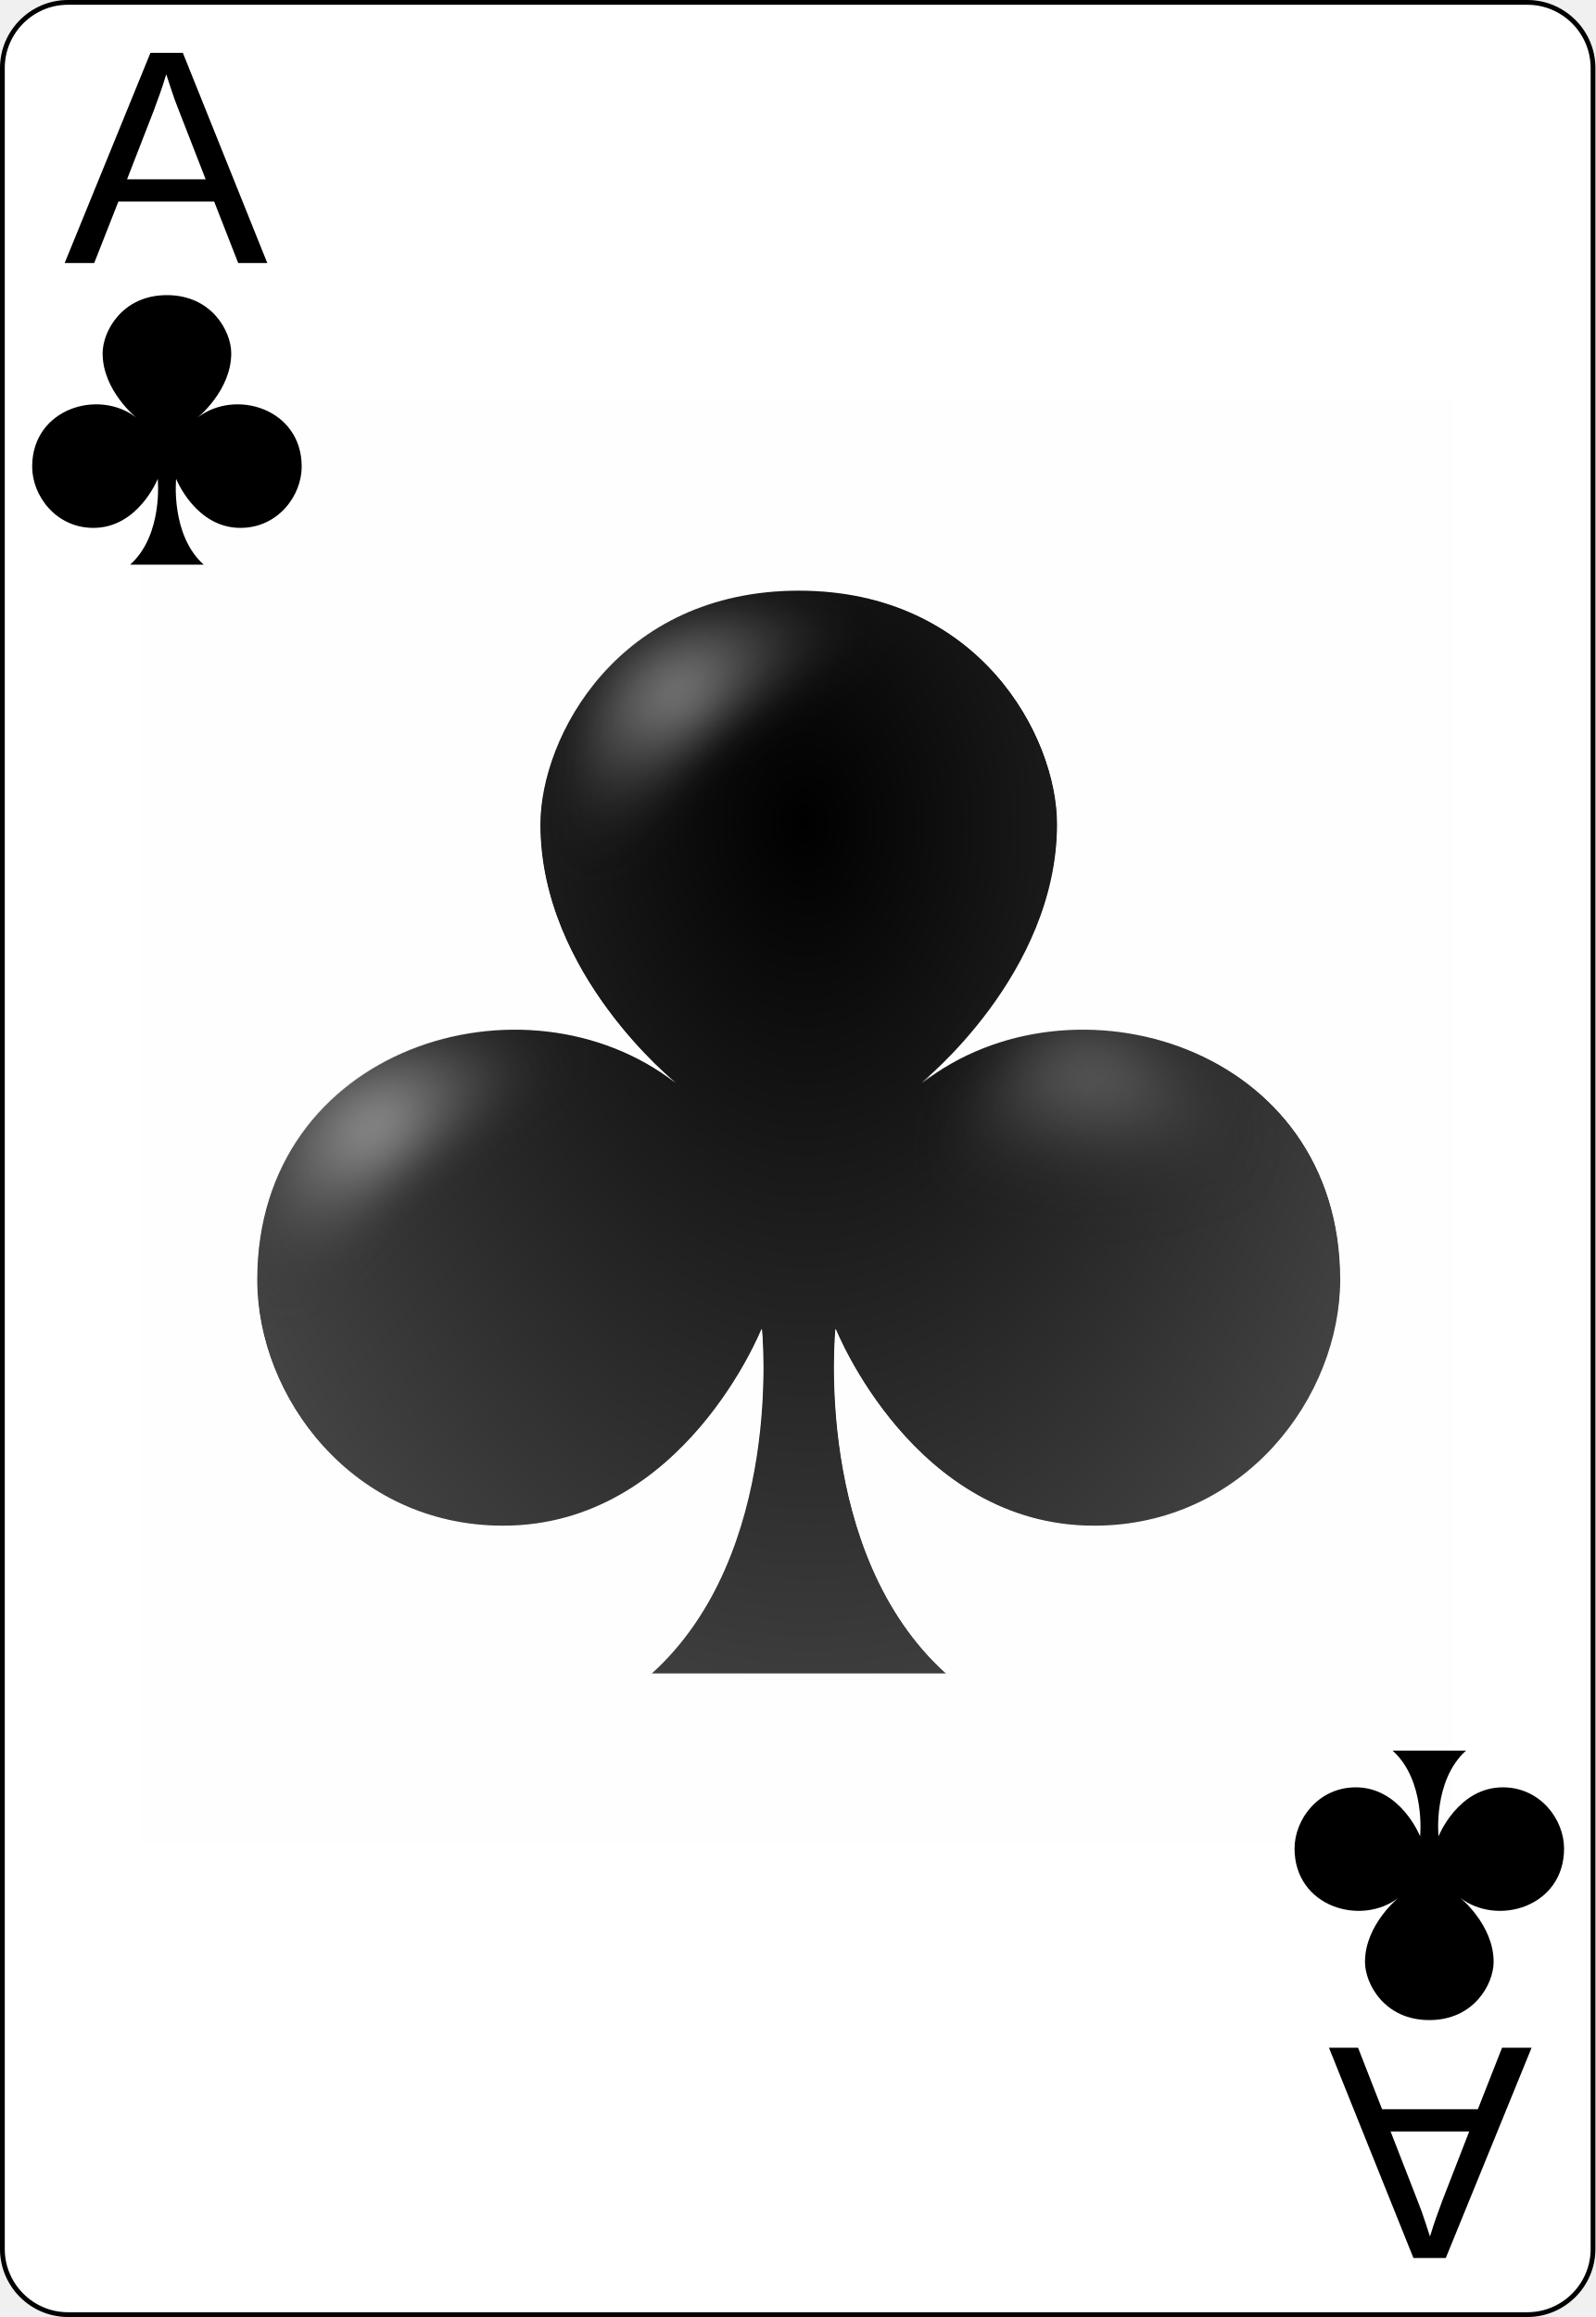
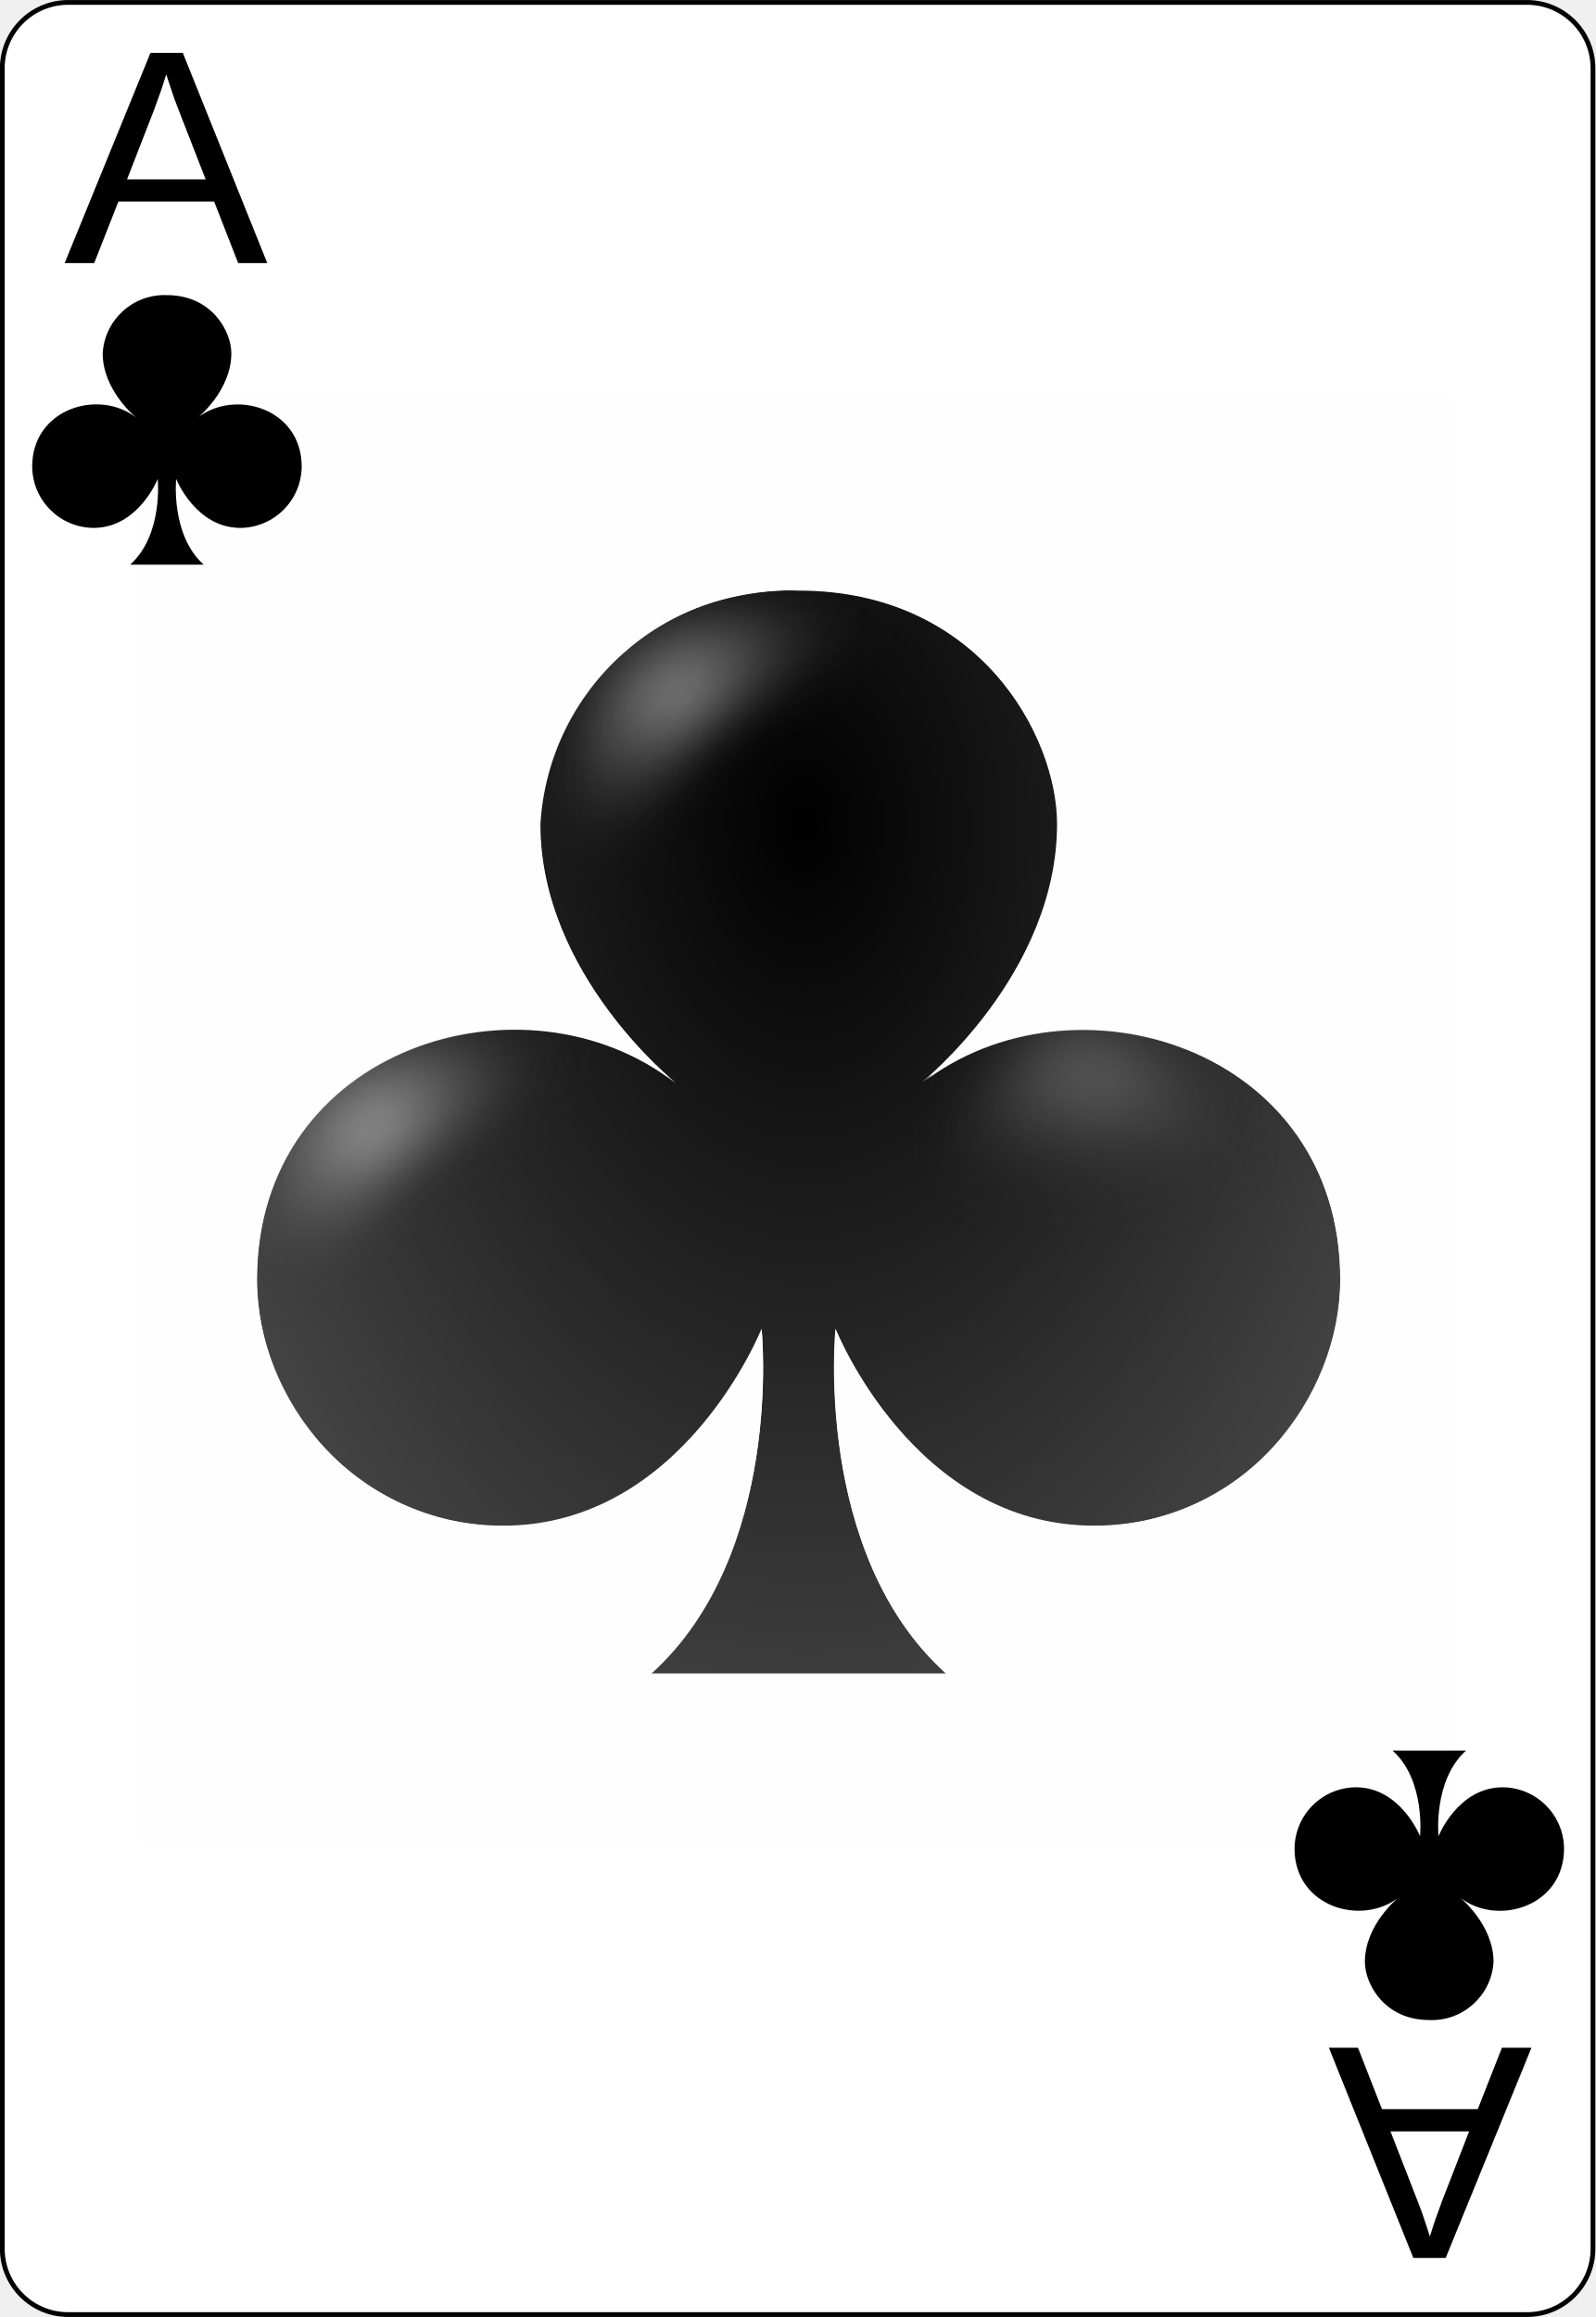
- <svg xmlns="http://www.w3.org/2000/svg" xmlns:xlink="http://www.w3.org/1999/xlink" width="167.087pt" height="242.667pt" viewBox="0 0 167.087 242.667" xml:space="preserve" id="svg2" version="1.1">
-   <defs id="defs41">
-     <radialGradient xlink:href="#linearGradient2984" id="radialGradient3760" cx="48.231" cy="18.138" fx="48.231" fy="18.138" r="9.5" gradientUnits="userSpaceOnUse" gradientTransform="matrix(-1.560526,0.01828294,-0.02684055,-2.290953,123.9838,58.80911)" />
-     <linearGradient id="linearGradient2984">
-       <stop style="stop-color:#000000;stop-opacity:1;" offset="0" id="stop2986" />
-       <stop style="stop-color:#000000;stop-opacity:0.656;" offset="1" id="stop2988" />
+ <svg xmlns="http://www.w3.org/2000/svg" xmlns:xlink="http://www.w3.org/1999/xlink" xml:space="preserve" width="222.78" height="323.56" viewBox="0 0 167.09 242.67">
+   <defs>
+     <radialGradient xlink:href="#a" id="e" cx="48.23" cy="18.14" r="9.5" fx="48.23" fy="18.14" gradientTransform="rotate(179.33 61.82 29.77)scale(1.56063 2.29111)" gradientUnits="userSpaceOnUse" />
+     <radialGradient xlink:href="#b" id="f" cx="171.49" cy="511.22" r="81.9" fx="171.49" fy="511.22" gradientTransform="rotate(-30.3 382.42 566.55)scale(1.3355 .78241)" gradientUnits="userSpaceOnUse" />
+     <radialGradient xlink:href="#c" id="h" cx="171.49" cy="511.22" r="81.9" fx="171.49" fy="511.22" gradientTransform="rotate(-30.3 382.42 566.55)scale(1.3355 .78241)" gradientUnits="userSpaceOnUse" />
+     <radialGradient xlink:href="#d" id="j" cx="181.69" cy="461.84" r="81.9" fx="181.69" fy="461.84" gradientTransform="rotate(-30.3 382.42 566.55)scale(1.3355 .78241)" gradientUnits="userSpaceOnUse" />
+     <linearGradient id="a">
+       <stop offset="0" style="stop-color:#000;stop-opacity:1" />
+       <stop offset="1" style="stop-color:#000;stop-opacity:.656" />
    </linearGradient>
-     <radialGradient xlink:href="#linearGradient3784" id="radialGradient3792" cx="171.487" cy="511.223" fx="171.487" fy="511.223" r="81.903" gradientTransform="matrix(1.152989,-0.6739155,0.3948202,0.6754904,-233.6326,270.4008)" gradientUnits="userSpaceOnUse" />
-     <linearGradient id="linearGradient3784">
-       <stop style="stop-color:#ffffff;stop-opacity:0.534;" offset="0" id="stop3786" />
-       <stop style="stop-color:#000000;stop-opacity:0;" offset="1" id="stop3788" />
+     <linearGradient id="b">
+       <stop offset="0" style="stop-color:#fff;stop-opacity:.534" />
+       <stop offset="1" style="stop-color:#000;stop-opacity:0" />
    </linearGradient>
-     <filter color-interpolation-filters="sRGB" id="filter3834" x="-0.139" width="1.279" y="-0.162" height="1.325">
-       <feGaussianBlur stdDeviation="9.511" id="feGaussianBlur3836" />
+     <linearGradient id="c">
+       <stop offset="0" style="stop-color:#fff;stop-opacity:.519" />
+       <stop offset="1" style="stop-color:#000;stop-opacity:0" />
+     </linearGradient>
+     <linearGradient id="d">
+       <stop offset="0" style="stop-color:#fff;stop-opacity:.702" />
+       <stop offset="1" style="stop-color:#000;stop-opacity:0" />
+     </linearGradient>
+     <filter id="g" width="1.28" height="1.32" x="-.14" y="-.16" color-interpolation-filters="sRGB">
+       <feGaussianBlur stdDeviation="9.51" />
    </filter>
-     <radialGradient r="81.903" fy="511.223" fx="171.487" cy="511.223" cx="171.487" gradientTransform="matrix(1.152989,-0.6739155,0.3948202,0.6754904,-233.6326,270.4008)" gradientUnits="userSpaceOnUse" id="radialGradient3855" xlink:href="#linearGradient3784-4" />
-     <linearGradient id="linearGradient3784-4">
-       <stop style="stop-color:#ffffff;stop-opacity:0.519;" offset="0" id="stop3786-8" />
-       <stop style="stop-color:#000000;stop-opacity:0;" offset="1" id="stop3788-6" />
-     </linearGradient>
-     <filter color-interpolation-filters="sRGB" id="filter3834-6" x="-0.139" width="1.279" y="-0.162" height="1.325">
-       <feGaussianBlur stdDeviation="9.511" id="feGaussianBlur3836-6" />
+     <filter id="i" width="1.28" height="1.32" x="-.14" y="-.16" color-interpolation-filters="sRGB">
+       <feGaussianBlur stdDeviation="9.51" />
    </filter>
-     <radialGradient r="81.903" fy="461.841" fx="181.694" cy="461.841" cx="181.694" gradientTransform="matrix(1.152989,-0.6739155,0.3948202,0.6754904,-233.6326,270.4008)" gradientUnits="userSpaceOnUse" id="radialGradient3916" xlink:href="#linearGradient3784-3" />
-     <linearGradient id="linearGradient3784-3">
-       <stop style="stop-color:#ffffff;stop-opacity:0.702;" offset="0" id="stop3786-86" />
-       <stop style="stop-color:#000000;stop-opacity:0;" offset="1" id="stop3788-2" />
-     </linearGradient>
-     <filter color-interpolation-filters="sRGB" id="filter3834-7" x="-0.139" width="1.279" y="-0.162" height="1.325">
-       <feGaussianBlur stdDeviation="9.511" id="feGaussianBlur3836-0" />
+     <filter id="k" width="1.28" height="1.32" x="-.14" y="-.16" color-interpolation-filters="sRGB">
+       <feGaussianBlur stdDeviation="9.51" />
    </filter>
  </defs>
-   <g id="Layer_x0020_1" style="fill-rule:nonzero;clip-rule:nonzero;stroke:#000000;stroke-miterlimit:4;">
-     <path style="fill:#FFFFFF;stroke-width:0.5;" d="M166.837,235.548c0,3.777-3.087,6.869-6.871,6.869H7.111c-3.775,0-6.861-3.092-6.861-6.869V7.12C0.25,3.343,3.336,0.25,7.111,0.25h152.855    c3.784,0,6.871,3.093,6.871,6.87v228.428z" id="path5" />
-     <g style="stroke:none;" id="g7">
-       <g id="g9">
- 				
- 			</g>
-     </g>
-     <g id="g15">
- 			
- 		</g>
-     <g id="g19">
- 			
- 		</g>
-     <g style="stroke:none;" id="g23">
-       <g id="g25">
- 				
- 			</g>
-     </g>
-     <g style="stroke:none;" id="g31">
-       <g id="g33">
- 				
- 			</g>
-     </g>
+   <g style="fill-rule:nonzero;clip-rule:nonzero;stroke:#000;stroke-miterlimit:4">
+     <path d="M166.84 235.55a6.9 6.9 0 0 1-6.87 6.87H7.1a6.9 6.9 0 0 1-6.86-6.87V7.12A6.9 6.9 0 0 1 7.11.25h152.86a6.9 6.9 0 0 1 6.87 6.87z" style="fill:#fff;stroke-width:.5" />
  </g>
-   <text xml:space="preserve" style="font-size:32px;font-style:normal;font-weight:normal;line-height:125%;letter-spacing:0px;word-spacing:0px;fill:#000000;fill-opacity:1;stroke:none;font-family:Bitstream Vera Sans" x="6.711" y="27.548" id="text3788">
-     <tspan id="tspan3790" x="6.711" y="27.548" style="font-style:normal;font-variant:normal;font-weight:normal;font-stretch:normal;font-family:Arial;-inkscape-font-specification:Arial">A</tspan>
+   <text xml:space="preserve" x="6.71" y="27.55" style="font-size:32px;font-style:normal;font-weight:400;line-height:125%;letter-spacing:0;word-spacing:0;fill:#000;fill-opacity:1;stroke:none;font-family:Bitstream Vera Sans">
+     <tspan x="6.71" y="27.55" style="font-style:normal;font-variant:normal;font-weight:400;font-stretch:normal;font-family:Arial;-inkscape-font-specification:Arial">A</tspan>
  </text>
-   <g transform="matrix(0.206146,0,0,0.206146,8.870546,16.51276)" id="g3804">
-     <g id="layer1-1" transform="matrix(28.96992,0,0,28.96992,-1031.537,-187.3767)">
-       <path style="fill:url(#radialGradient3760);fill-opacity:1" d="m 50.291,22.698 c 0,0 2.375,-1.9 2.375,-4.534 0,-1.542 -1.369,-4.102 -4.534,-4.102 -3.165,0 -4.534,2.561 -4.534,4.102 0,2.634 2.375,4.534 2.375,4.534 -2.638,-2.055 -7.341,-0.652 -7.341,3.455 0,2.056 1.68,4.318 4.318,4.318 3.165,0 4.534,-3.455 4.534,-3.455 0,0 0.402,3.938 -1.943,6.046 h 5.182 c -2.345,-2.107 -1.943,-6.046 -1.943,-6.046 0,0 1.369,3.455 4.534,3.455 2.639,0 4.318,-2.263 4.318,-4.318 0,-4.107 -4.703,-5.51 -7.341,-3.455 z" id="cl" />
-     </g>
-     <path transform="matrix(1.109126,0,0,1.207169,-37.34915,-111.3423)" id="path3762" d="m 117.301,604.266 c 0,0 -8.068,-94.95 22.857,-122.857 34.761,-31.369 140,-11.429 140,-11.429 0,0 -71.54,24.838 -100,48.571 -27.21,22.692 -62.857,85.714 -62.857,85.714 z" style="fill:url(#radialGradient3792);fill-opacity:1;stroke:none;filter:url(#filter3834)" />
-     <path transform="matrix(1.109126,0,0,1.207169,117.2523,-332.2654)" id="path3762-6" d="m 117.301,604.266 c 0,0 -8.068,-94.95 22.857,-122.857 34.761,-31.369 140,-11.429 140,-11.429 0,0 -71.54,24.838 -100,48.571 -27.21,22.692 -62.857,85.714 -62.857,85.714 z" style="fill:url(#radialGradient3855);fill-opacity:1;stroke:none;filter:url(#filter3834-6)" />
-     <path transform="matrix(1.142038,0.7029084,-0.8418848,1.367838,729.3719,-305.0747)" id="path3762-7" d="m 117.301,604.266 c 0,0 -8.068,-94.95 22.857,-122.857 34.761,-31.369 140,-11.429 140,-11.429 0,0 -71.54,24.838 -100,48.571 -27.21,22.692 -62.857,85.714 -62.857,85.714 z" style="fill:url(#radialGradient3916);fill-opacity:1;stroke:none;filter:url(#filter3834-7)" />
-     <path id="rect3015" d="m 28.356,122.025 0,734.281 667.156,0 0,-734.281 -667.156,0 z m 334.281,97.625 c 91.69,0 131.375,74.172 131.375,118.844 0,76.307 -68.812,131.344 -68.812,131.344 76.423,-59.533 212.656,-18.886 212.656,100.094 0,59.533 -48.642,125.094 -125.094,125.094 -91.69,0 -131.344,-100.094 -131.344,-100.094 0,0 -11.653,114.117 56.281,175.156 l -150.125,0 c 67.934,-61.069 56.312,-175.156 56.312,-175.156 0,0 -39.654,100.094 -131.344,100.094 -76.423,0 -125.094,-65.532 -125.094,-125.094 0,-118.979 136.234,-159.627 212.656,-100.094 0,0 -68.812,-55.037 -68.812,-131.344 0,-44.643 39.654,-118.844 131.344,-118.844 z" style="fill:#fffeff;fill-opacity:1;fill-rule:nonzero;stroke:none" />
-   </g>
-   <g transform="matrix(1.485651,0,0,1.485651,-54.02466,10.01807)" id="layer1-1-4">
-     <path id="cl-9" d="m 50.291,22.698 c 0,0 2.375,-1.9 2.375,-4.534 0,-1.542 -1.369,-4.102 -4.534,-4.102 -3.165,0 -4.534,2.561 -4.534,4.102 0,2.634 2.375,4.534 2.375,4.534 -2.638,-2.055 -7.341,-0.652 -7.341,3.455 0,2.056 1.68,4.318 4.318,4.318 3.165,0 4.534,-3.455 4.534,-3.455 0,0 0.402,3.938 -1.943,6.046 h 5.182 c -2.345,-2.107 -1.943,-6.046 -1.943,-6.046 0,0 1.369,3.455 4.534,3.455 2.639,0 4.318,-2.263 4.318,-4.318 0,-4.107 -4.703,-5.51 -7.341,-3.455 z" style="fill:#000000" />
-   </g>
-   <text xml:space="preserve" style="font-size:32px;font-style:normal;font-weight:normal;line-height:125%;letter-spacing:0px;word-spacing:0px;fill:#000000;fill-opacity:1;stroke:none;font-family:Bitstream Vera Sans" x="-160.464" y="-214.467" id="text3788-8" transform="scale(-1,-1)">
-     <tspan id="tspan3790-7" x="-160.464" y="-214.467" style="font-style:normal;font-variant:normal;font-weight:normal;font-stretch:normal;font-family:Arial;-inkscape-font-specification:Arial">A</tspan>
+   <path d="M50.3 22.7s2.37-1.9 2.37-4.54c0-1.54-1.37-4.1-4.54-4.1a4.36 4.36 0 0 0-4.53 4.1c0 2.64 2.37 4.54 2.37 4.54-2.63-2.06-7.34-.65-7.34 3.45a4.36 4.36 0 0 0 4.32 4.32c3.17 0 4.53-3.45 4.53-3.45s.4 3.93-1.94 6.04h5.18c-2.34-2.1-1.94-6.04-1.94-6.04s1.37 3.45 4.53 3.45a4.36 4.36 0 0 0 4.32-4.32c0-4.1-4.7-5.5-7.34-3.45" style="fill:url(#e);fill-opacity:1" transform="translate(-203.78 -22.11)scale(5.97203)" />
+   <path d="M117.3 604.27s-8.07-94.95 22.86-122.86c34.76-31.37 140-11.43 140-11.43s-71.54 24.84-100 48.57c-27.21 22.7-62.86 85.72-62.86 85.72" style="fill:url(#f);fill-opacity:1;stroke:none;filter:url(#g)" transform="matrix(.22864 0 0 .24885 1.17 -6.44)" />
+   <path d="M117.3 604.27s-8.07-94.95 22.86-122.86c34.76-31.37 140-11.43 140-11.43s-71.54 24.84-100 48.57c-27.21 22.7-62.86 85.72-62.86 85.72" style="fill:url(#h);fill-opacity:1;stroke:none;filter:url(#i)" transform="matrix(.22864 0 0 .24885 33.04 -51.98)" />
+   <path d="M117.3 604.27s-8.07-94.95 22.86-122.86c34.76-31.37 140-11.43 140-11.43s-71.54 24.84-100 48.57c-27.21 22.7-62.86 85.72-62.86 85.72" style="fill:url(#j);fill-opacity:1;stroke:none;filter:url(#k)" transform="rotate(31.61 161.53 258.05)scale(.27645 .3311)" />
+   <path d="M28.36 122.03V856.3H695.5V122.03zm334.28 97.62c91.69 0 131.37 74.17 131.37 118.84 0 76.31-68.81 131.35-68.81 131.35 76.42-59.54 212.66-18.89 212.66 100.1 0 59.52-48.65 125.09-125.1 125.09-91.69 0-131.34-100.1-131.34-100.1S369.76 709.05 437.7 770.1H287.57c67.94-61.07 56.32-175.16 56.32-175.16s-39.66 100.1-131.35 100.1c-76.42 0-125.1-65.54-125.1-125.1 0-118.98 136.24-159.63 212.67-100.1 0 0-68.82-55.03-68.82-131.34 0-44.64 39.66-118.84 131.35-118.84" style="fill:#fffeff;fill-opacity:1;fill-rule:nonzero;stroke:none" transform="translate(8.87 16.51)scale(.20615)" />
+   <path d="M50.3 22.7s2.37-1.9 2.37-4.54c0-1.54-1.37-4.1-4.54-4.1a4.36 4.36 0 0 0-4.53 4.1c0 2.64 2.37 4.54 2.37 4.54-2.63-2.06-7.34-.65-7.34 3.45a4.36 4.36 0 0 0 4.32 4.32c3.17 0 4.53-3.45 4.53-3.45s.4 3.93-1.94 6.04h5.18c-2.34-2.1-1.94-6.04-1.94-6.04s1.37 3.45 4.53 3.45a4.36 4.36 0 0 0 4.32-4.32c0-4.1-4.7-5.5-7.34-3.45" style="fill:#000" transform="translate(-54.02 10.02)scale(1.48565)" />
+   <text xml:space="preserve" x="-160.46" y="-214.47" style="font-size:32px;font-style:normal;font-weight:400;line-height:125%;letter-spacing:0;word-spacing:0;fill:#000;fill-opacity:1;stroke:none;font-family:Bitstream Vera Sans" transform="scale(-1)">
+     <tspan x="-160.46" y="-214.47" style="font-style:normal;font-variant:normal;font-weight:400;font-stretch:normal;font-family:Arial;-inkscape-font-specification:Arial">A</tspan>
  </text>
-   <g transform="matrix(-1.485651,0,0,-1.485651,221.1992,232.4618)" id="layer1-1-4-1">
-     <path id="cl-9-7" d="m 50.291,22.698 c 0,0 2.375,-1.9 2.375,-4.534 0,-1.542 -1.369,-4.102 -4.534,-4.102 -3.165,0 -4.534,2.561 -4.534,4.102 0,2.634 2.375,4.534 2.375,4.534 -2.638,-2.055 -7.341,-0.652 -7.341,3.455 0,2.056 1.68,4.318 4.318,4.318 3.165,0 4.534,-3.455 4.534,-3.455 0,0 0.402,3.938 -1.943,6.046 h 5.182 c -2.345,-2.107 -1.943,-6.046 -1.943,-6.046 0,0 1.369,3.455 4.534,3.455 2.639,0 4.318,-2.263 4.318,-4.318 0,-4.107 -4.703,-5.51 -7.341,-3.455 z" style="fill:#000000" />
-   </g>
+   <path d="M50.3 22.7s2.37-1.9 2.37-4.54c0-1.54-1.37-4.1-4.54-4.1a4.36 4.36 0 0 0-4.53 4.1c0 2.64 2.37 4.54 2.37 4.54-2.63-2.06-7.34-.65-7.34 3.45a4.36 4.36 0 0 0 4.32 4.32c3.17 0 4.53-3.45 4.53-3.45s.4 3.93-1.94 6.04h5.18c-2.34-2.1-1.94-6.04-1.94-6.04s1.37 3.45 4.53 3.45a4.36 4.36 0 0 0 4.32-4.32c0-4.1-4.7-5.5-7.34-3.45" style="fill:#000" transform="translate(221.2 232.46)scale(-1.48565)" />
</svg>
